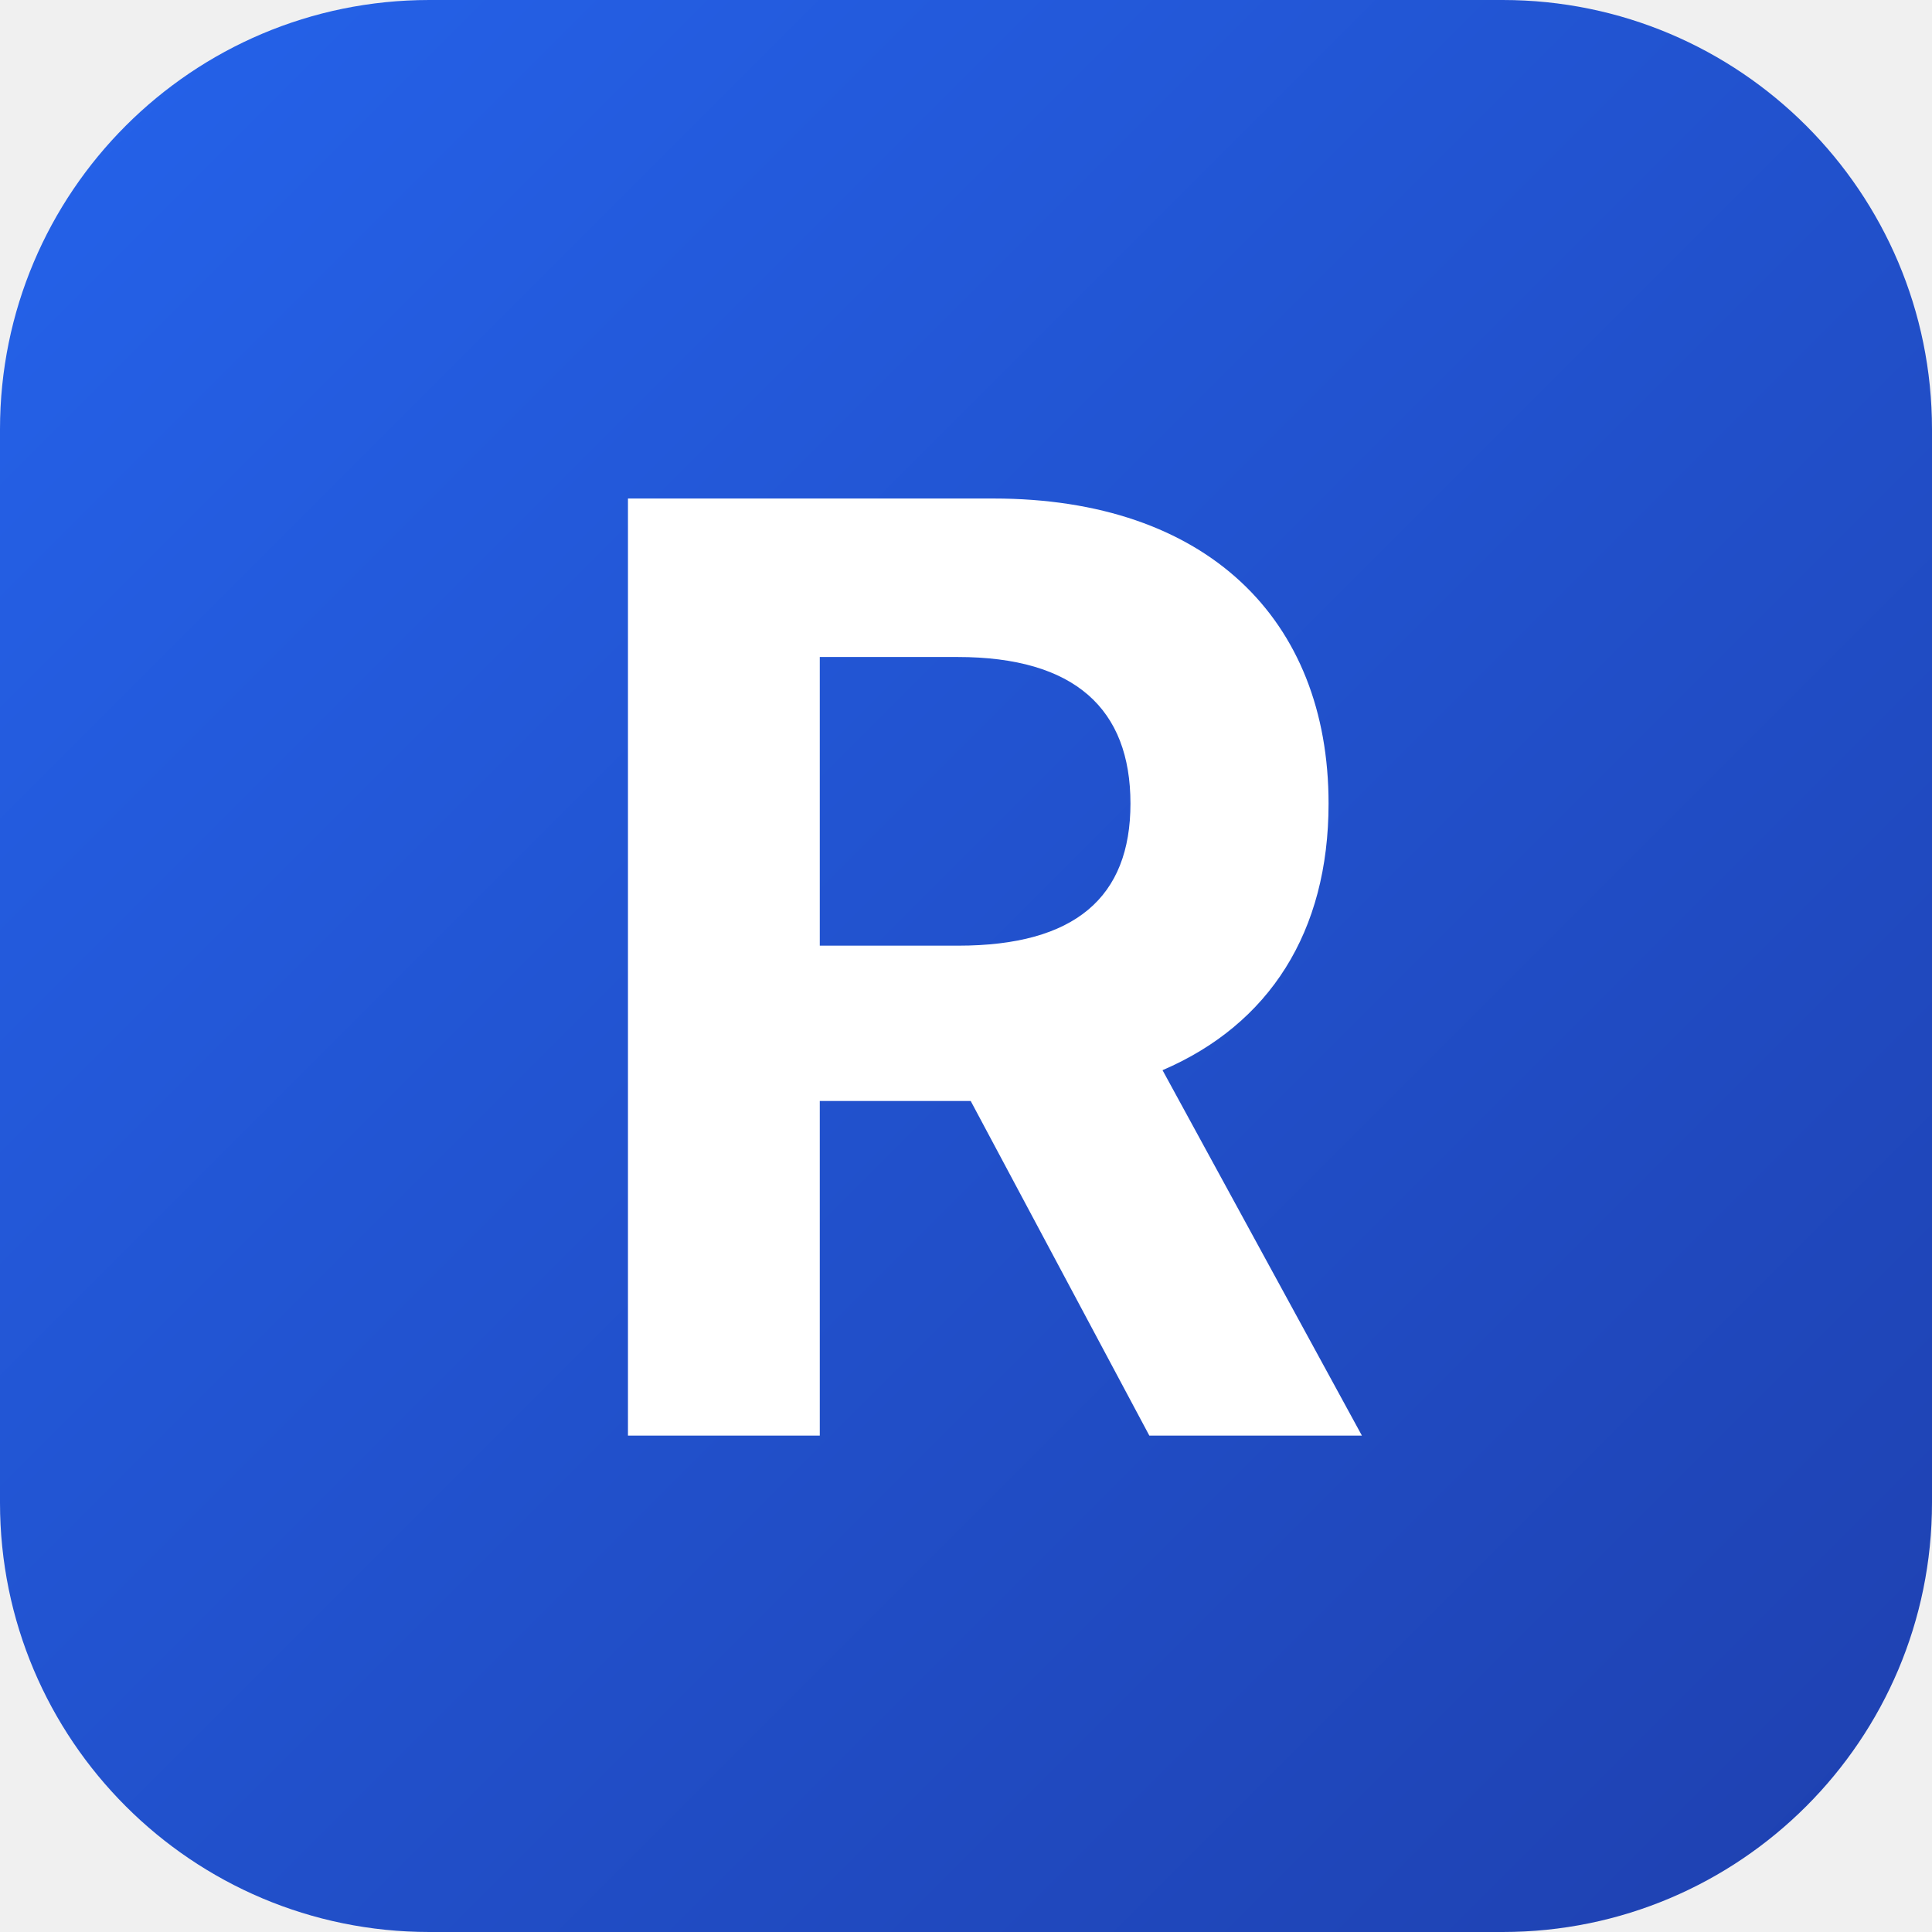
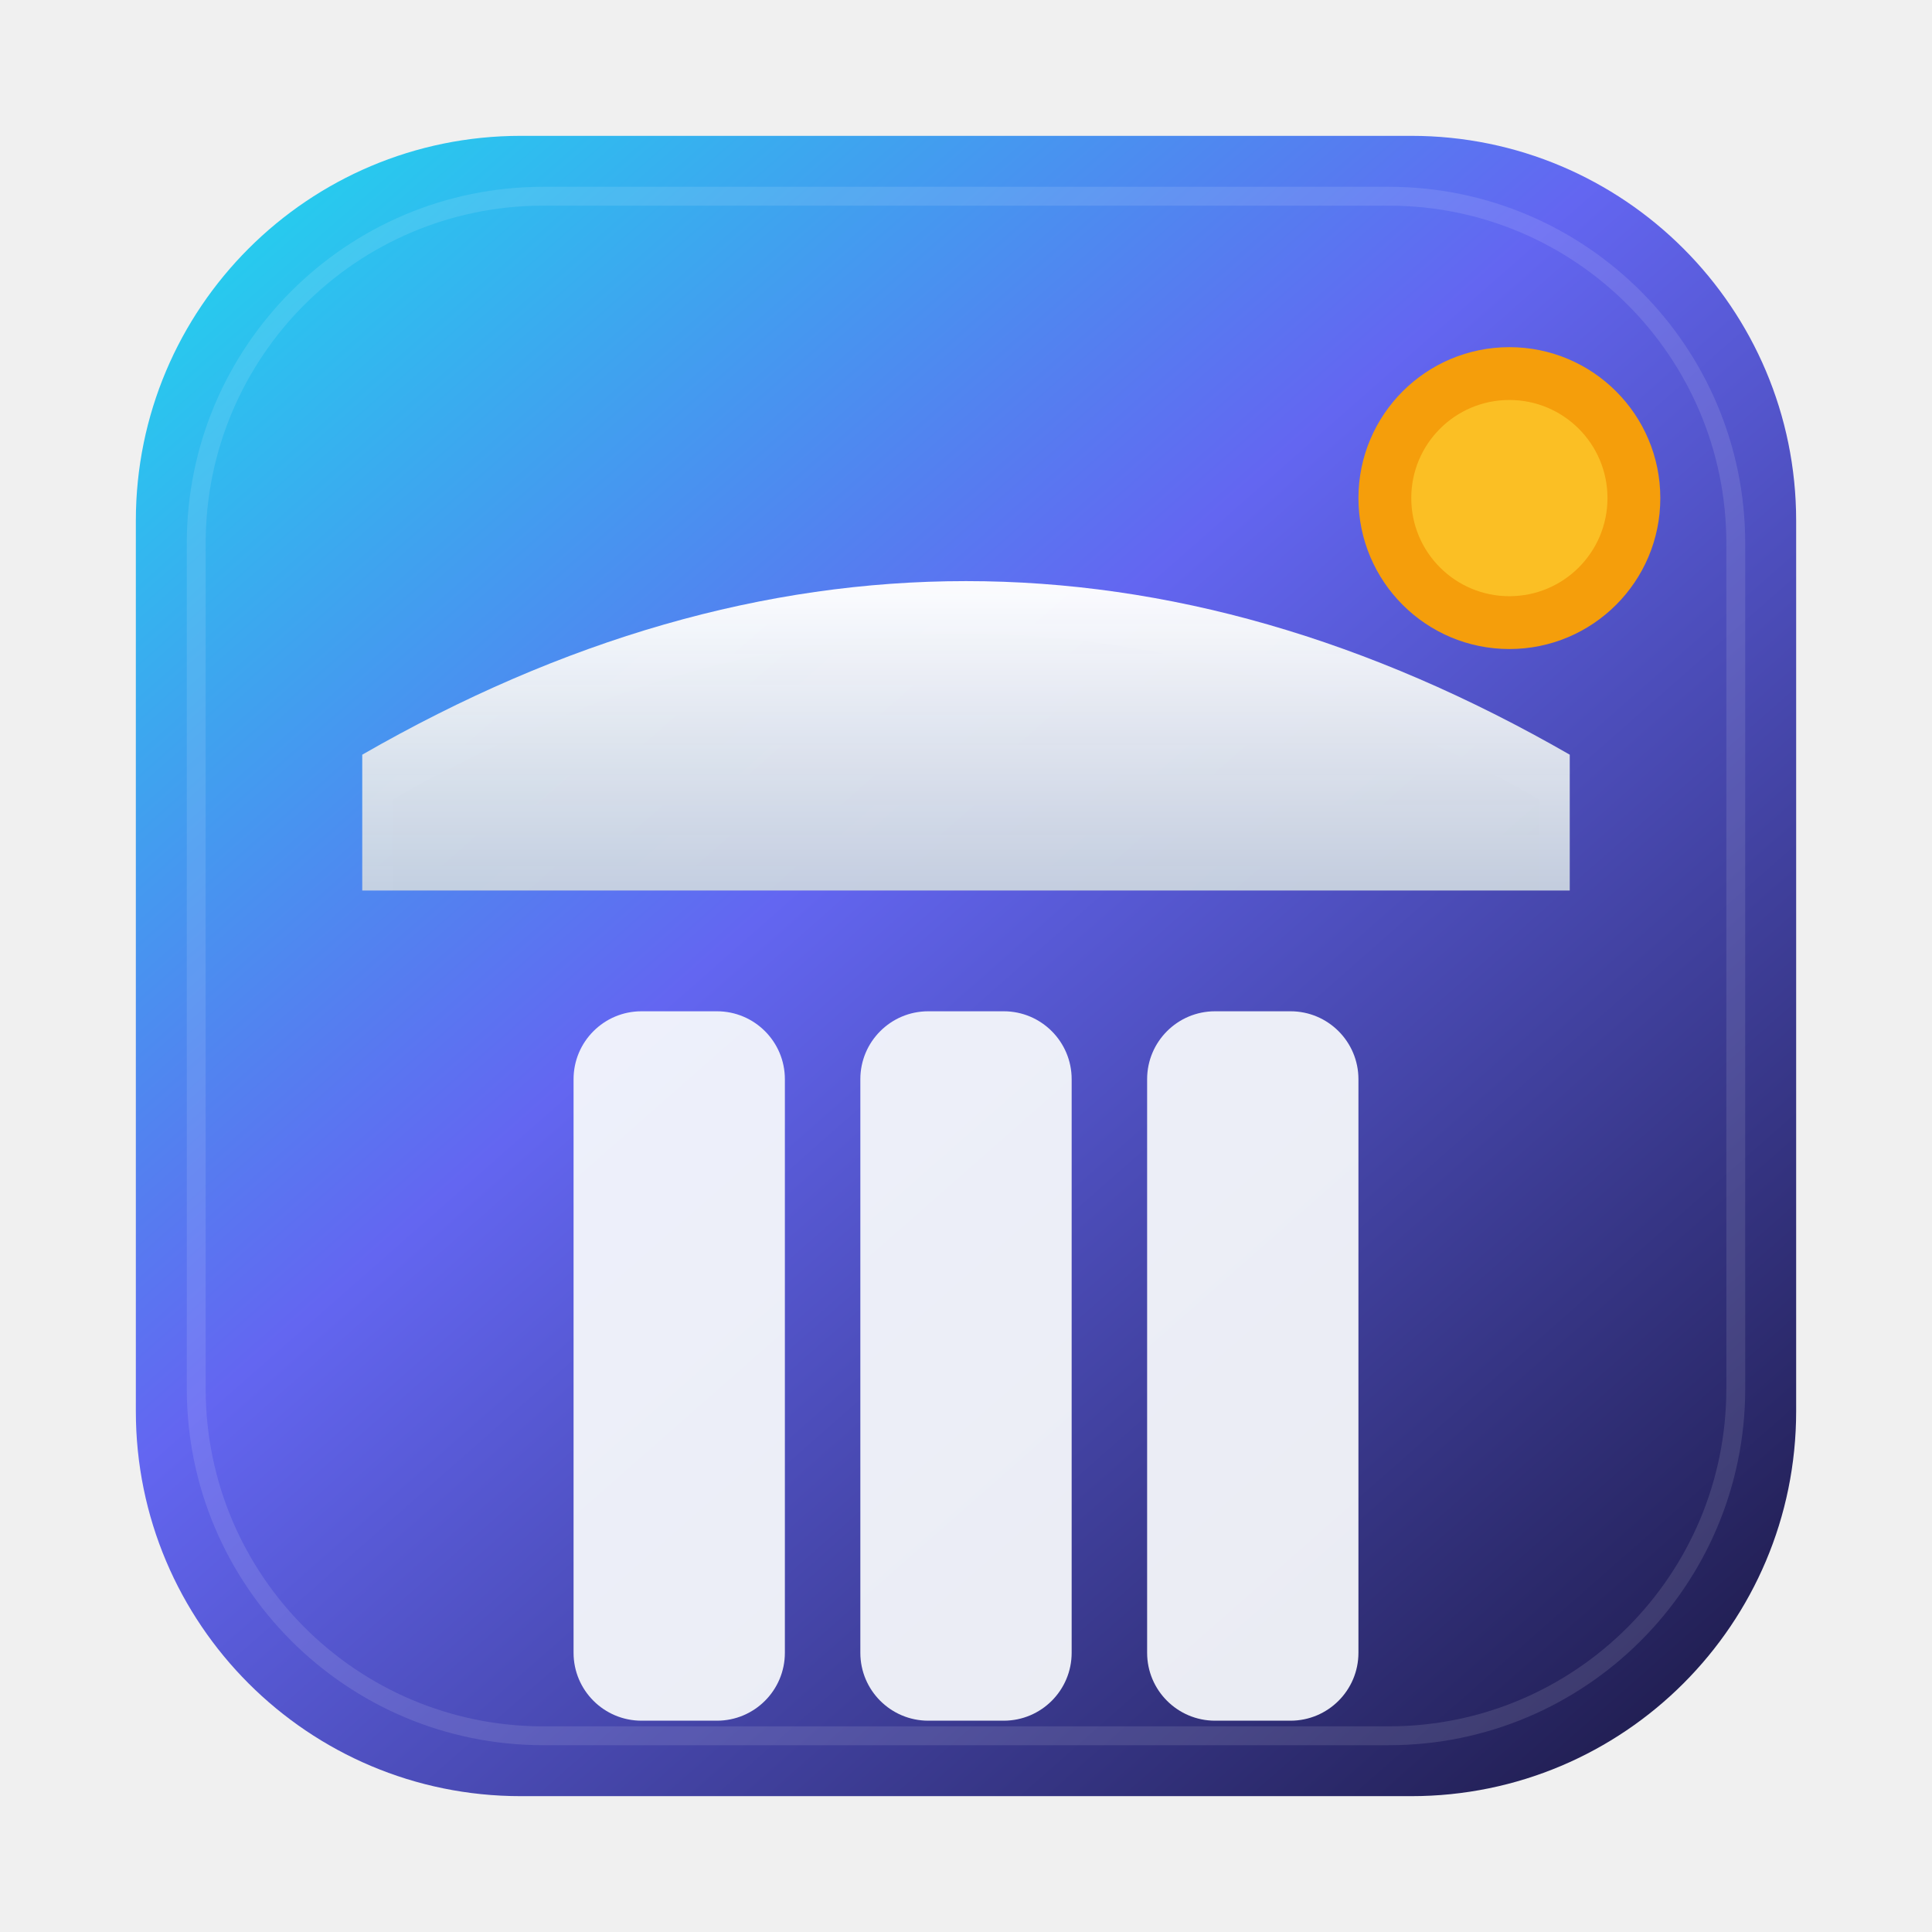
- <svg xmlns="http://www.w3.org/2000/svg" width="144" height="144" viewBox="0 0 144 144">
+ <svg xmlns="http://www.w3.org/2000/svg" width="144" height="144" viewBox="0 0 512 512" role="img" aria-label="RetailEX">
  <defs>
-     <linearGradient id="bg144" x1="0%" y1="0%" x2="100%" y2="100%">
-       <stop offset="0%" style="stop-color:#2563eb;stop-opacity:1" />
-       <stop offset="100%" style="stop-color:#1e40af;stop-opacity:1" />
+     <linearGradient id="r144-bg" x1="6%" y1="0%" x2="94%" y2="100%">
+       <stop offset="0%" stop-color="#22d3ee" />
+       <stop offset="42%" stop-color="#6366f1" />
+       <stop offset="100%" stop-color="#1e1b4b" />
+     </linearGradient>
+     <linearGradient id="r144-awn" x1="0%" y1="0%" x2="0%" y2="100%">
+       <stop offset="0%" stop-color="#ffffff" stop-opacity="0.98" />
+       <stop offset="100%" stop-color="#cbd5e1" stop-opacity="0.94" />
    </linearGradient>
  </defs>
-   <rect width="144" height="144" rx="32" fill="url(#bg144)" />
-   <text x="72" y="107" font-family="system-ui,-apple-system,sans-serif" font-size="96" font-weight="bold" fill="white" text-anchor="middle">R</text>
+   <rect x="36" y="36" width="440" height="440" rx="102" fill="url(#r144-bg)" />
+   <rect x="52" y="52" width="408" height="408" rx="92" fill="none" stroke="#ffffff" stroke-opacity="0.11" stroke-width="5" />
+   <path d="M 104 212 Q 256 124 408 212 L 408 236 L 104 236 Z" fill="#000" opacity="0.1" />
+   <path d="M 96 200 Q 256 108 416 200 L 416 236 L 96 236 Z" fill="url(#r144-awn)" />
+   <rect x="152" y="268" width="56" height="188" rx="18" fill="#f8fafc" fill-opacity="0.93" />
+   <rect x="228" y="268" width="56" height="188" rx="18" fill="#f8fafc" fill-opacity="0.93" />
+   <rect x="304" y="268" width="56" height="188" rx="18" fill="#f8fafc" fill-opacity="0.93" />
+   <circle cx="400" cy="132" r="40" fill="#f59e0b" />
+   <circle cx="400" cy="132" r="26" fill="#fbbf24" />
</svg>
